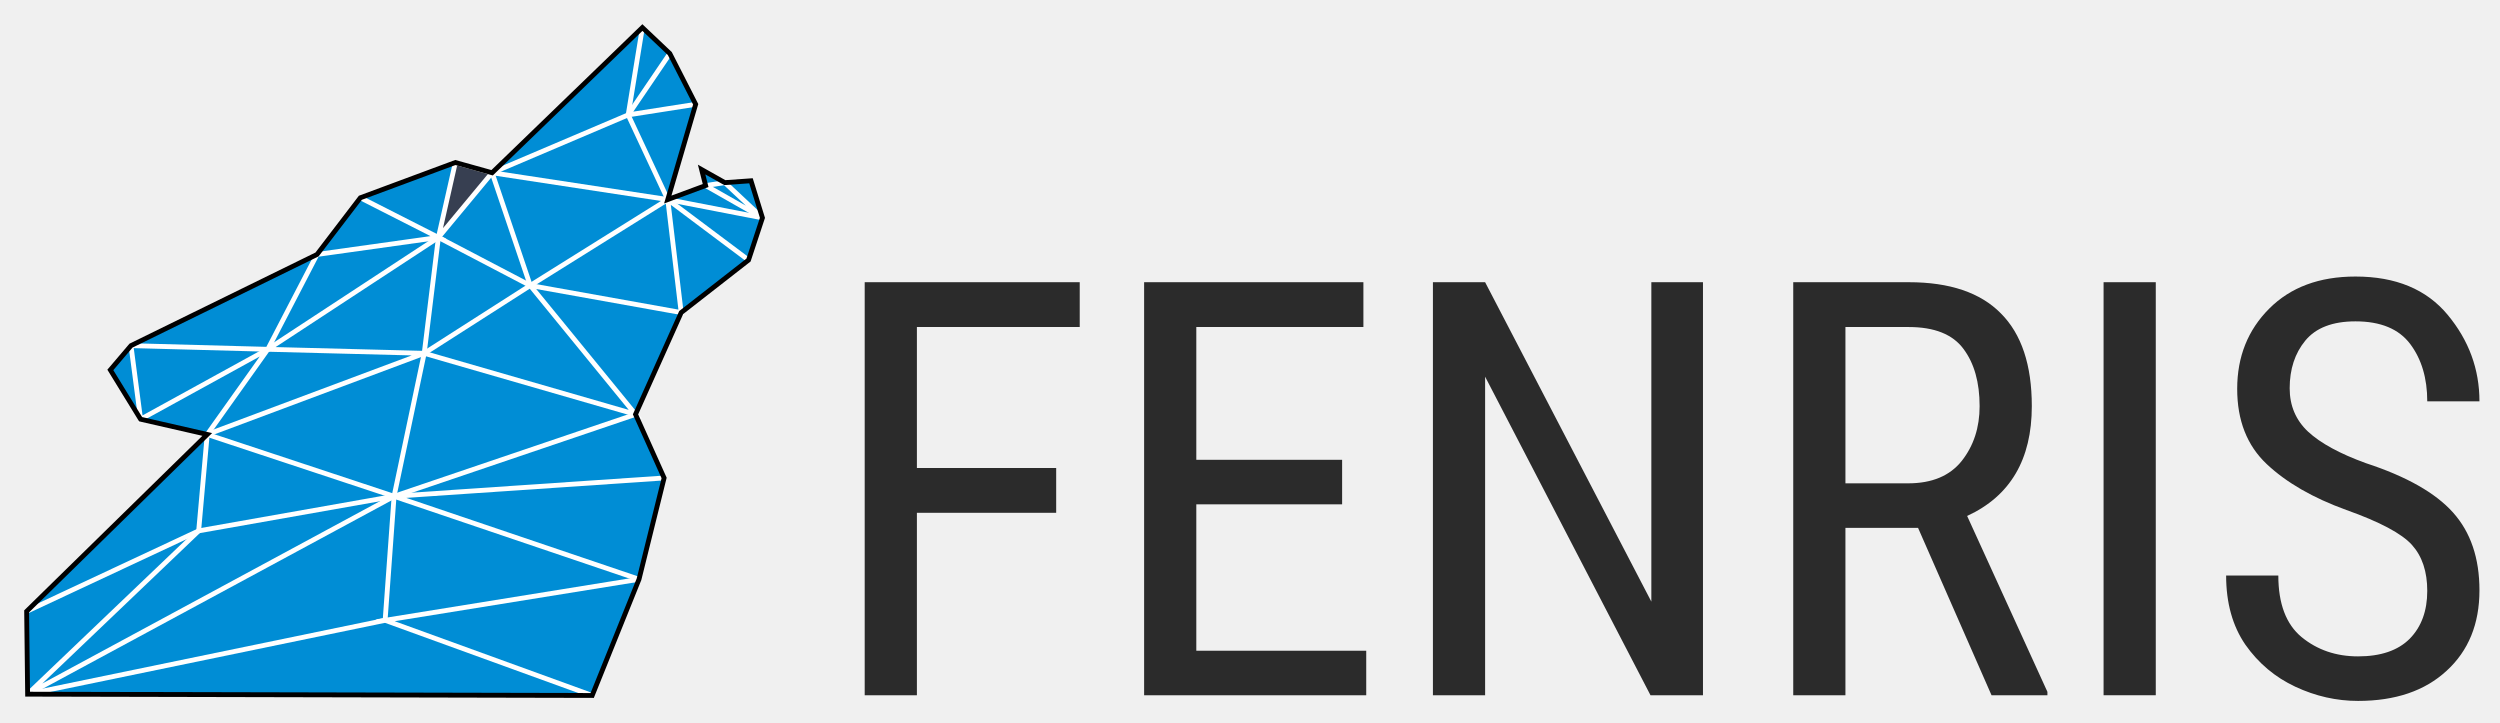
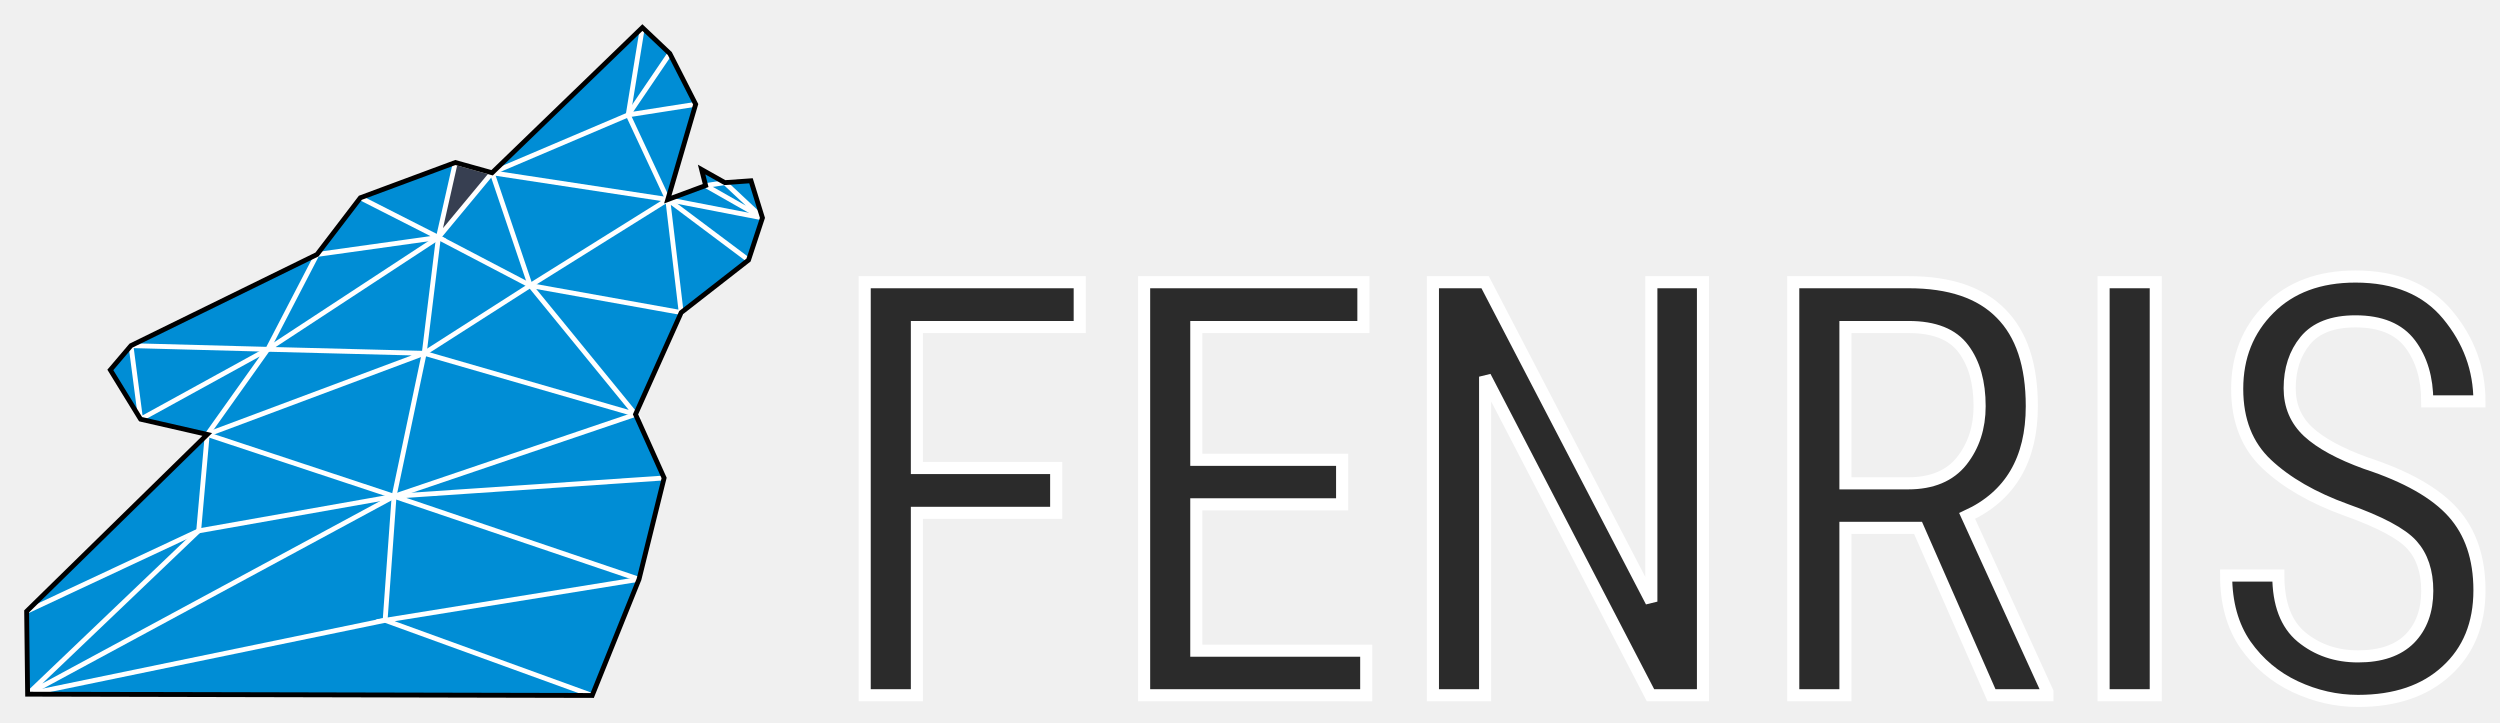
<svg xmlns="http://www.w3.org/2000/svg" width="2065.5" height="596.61" version="1.1" viewBox="0 0 2065.5 596.61">
  <g transform="translate(22.812 -26.462)">
    <a>
      <path d="m-0.802 531.55 149.22-146.15-55.06-12.586-25.008-40.729 17.065-20.062 153.7-75.327 35.809-46.835 78.479-29.141 30.371 8.473 124.16-119.97 22.665 21.483 21.364 41.914-23.064 78.707 31.276-11.58-3.318-13.207 19.17 10.793 21.629-1.514 9.466 30.642-11.511 34.857-55.619 43.373-37.735 84.109 23.621 52.556-20.739 83.697-38.683 96.011-466.45-1.073z" fill="#008dd5" style="mix-blend-mode:normal" />
    </a>
    <g stroke="#fff" stroke-width="4">
      <path d="m148.41 385.41 50.027-70.35-105.09 57.764-7.943-60.791" fill="none" />
      <path d="m85.409 312.03 113.03 3.027 40.669-78.354 100.29-14.063-64.483-32.771" fill="none" />
      <path d="m339.4 222.64 13.995-61.912 30.371 8.473-44.366 53.44" fill="#373f51" />
    </g>
    <g fill="none" stroke="#fff" stroke-width="4">
      <path d="m383.77 169.2 112.42-47.812 11.742-72.156" />
      <path d="m530.59 70.714-34.407 50.672 55.771-8.758" />
      <path d="m528.89 191.34-32.707-69.949" />
      <path d="m383.77 169.2 145.13 22.137" />
      <path d="m148.41 385.41 179.26-67.043-129.24-3.307 140.96-92.418 75.867 39.704 113.63-71.007" />
      <path d="m383.77 169.2 31.501 93.144" />
      <path d="m327.68 318.36 11.724-95.725" />
      <path d="m327.68 318.36 87.591-56.021" />
      <path d="m415.27 262.34 124.72 22.358-11.093-93.365 66.712 49.992" />
      <path d="m607.12 206.47-78.223-15.134" />
      <path d="m560.17 179.75 15.852-2.414" />
      <path d="m560.17 179.75 46.947 26.714-31.095-29.128" />
      <path d="m327.68 318.36 174.57 50.446-86.984-106.47" />
      <path d="m148.41 385.41 154.35 51.095 24.911-118.14" />
      <path d="m302.77 436.5 199.49-67.692" />
      <path d="m525.87 421.36-223.11 15.136 202.37 68.561" />
      <path d="m302.77 436.5-302.77 163.5 141.32-134.94 7.089-79.654" />
      <path d="m-0.802 531.55 142.13-66.493 161.44-28.559-7.39 102.46-295.38 61.038" />
      <path d="m466.45 601.07-171.07-62.111 209.76-33.9" />
    </g>
  </g>
  <a transform="translate(22.812 -26.462)" fill="none" stroke="#000">
    <path d="m-0.802 531.55 149.22-146.15-55.06-12.586-25.008-40.729 17.065-20.062 153.7-75.327 35.809-46.835 78.479-29.141 30.371 8.473 124.16-119.97 22.665 21.483 21.364 41.914-23.064 78.707 31.276-11.58-3.318-13.207 19.17 10.793 21.629-1.514 9.466 30.642-11.511 34.857-55.619 43.373-37.735 84.109 23.621 52.556-20.739 83.697-38.683 96.011-466.45-1.073z" fill="none" stroke="#000" stroke-width="4" style="mix-blend-mode:normal" />
  </a>
  <g stroke-width="10">
-     <text x="677.616" y="574.411" display="none" fill="#000000" font-family="sans-serif" font-size="480px" letter-spacing="0px" word-spacing="0px" style="line-height:1.25" xml:space="preserve">
-       <tspan x="0" y="0" fill="#2b2b2b" font-family="'Roboto Condensed'" font-size="480px" stroke-width="10">FENRIS</tspan>
+     <text x="677.616" y="574.411" display="none" fill="#000000" font-family="sans-serif" font-size="480px" letter-spacing="0px" stroke="#ffffff" word-spacing="0px" style="line-height:1.25" xml:space="preserve">
+       <tspan x="0" y="0" fill="#2b2b2b" font-family="'Roboto Condensed'" font-size="480px" stroke="#ffffff" stroke-width="10">FENRIS</tspan>
    </text>
-     <g fill="#2b2b2b" aria-label="FENRIS">
+     <g fill="#2b2b2b" stroke="#fff" aria-label="FENRIS">
      <path d="m714.41 574.41v-341.25h177.66v37.031h-134.53v116.48h115.08v37.031h-115.08v150.7z" />
      <path d="m945.27 574.41v-341.25h181.17v37.031h-138.05v109.69h120.47v36.797h-120.47v120.94h140.39v36.797z" />
      <path d="m1407 233.16v341.25h-43.359l-136.64-263.2v263.2h-43.125v-341.25h43.125l137.34 263.91v-263.91z" />
      <path d="m1645.4 574.41-60.703-138.28h-60v138.28h-43.125v-341.25h95.391q50.859 0 76.172 25.781 25.547 25.547 25.547 76.641 0 66.094-53.438 90.703l66.328 145.31v2.812zm-120.7-304.22v129.14h51.797q29.531 0 44.297-18.516 14.766-18.75 14.766-45.234 0-29.531-13.359-47.344-13.359-18.047-45.234-18.047z" />
      <path d="m1781.1 233.16v341.25h-43.125v-341.25z" />
      <path d="m2005.4 488.16q0-23.906-12.656-37.969-12.656-14.062-54.141-28.828-41.484-15-65.859-37.969t-24.375-62.109q0-39.844 26.484-66.328 26.484-26.484 71.25-26.484 49.922 0 76.172 31.641 26.25 31.641 26.25 71.484h-43.125q0-28.594-14.062-47.344t-45.234-18.75q-28.359 0-41.484 15.938-12.891 15.703-12.891 39.375 0 21.562 15.234 35.859 15.469 14.297 47.812 26.016 50.156 16.406 71.953 40.781t21.797 64.219q0 41.719-27.188 66.562-26.953 24.844-73.125 24.844-26.719 0-51.797-11.719t-41.25-34.688q-15.938-23.203-15.938-57.188h43.125q0 34.922 19.219 50.859 19.453 15.938 46.641 15.938 28.125 0 42.656-14.531 14.531-14.766 14.531-39.609z" />
    </g>
  </g>
</svg>
